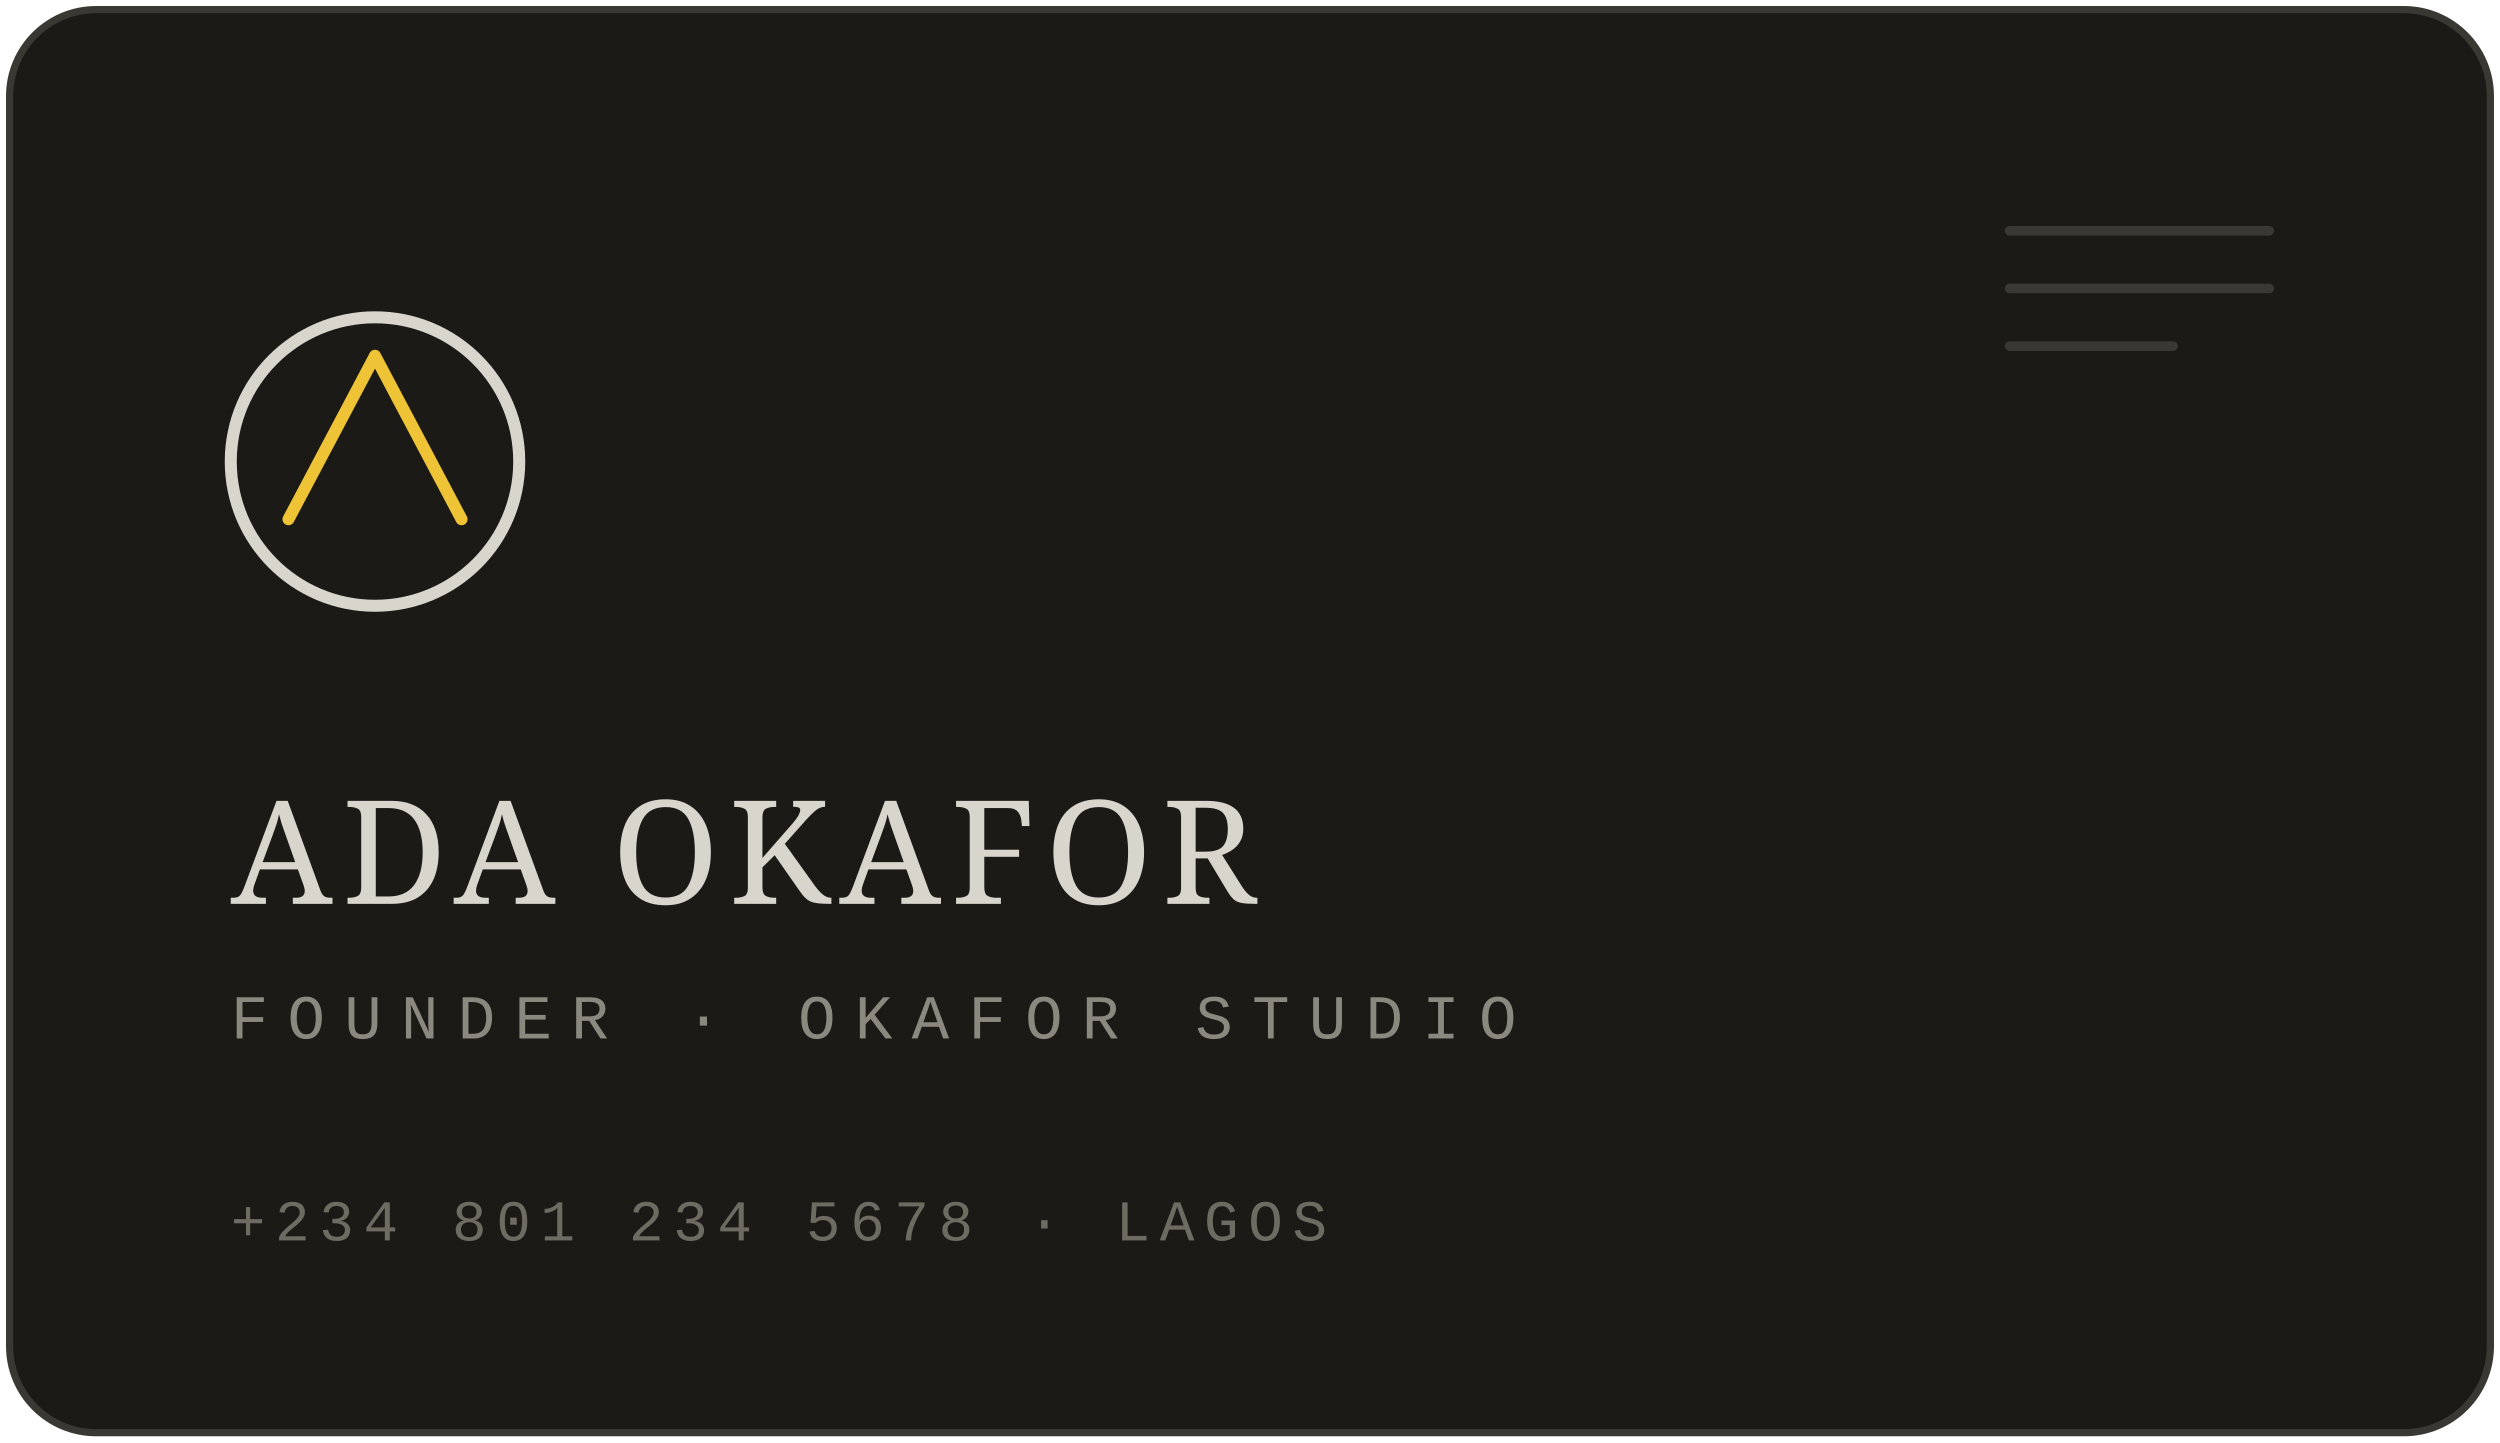
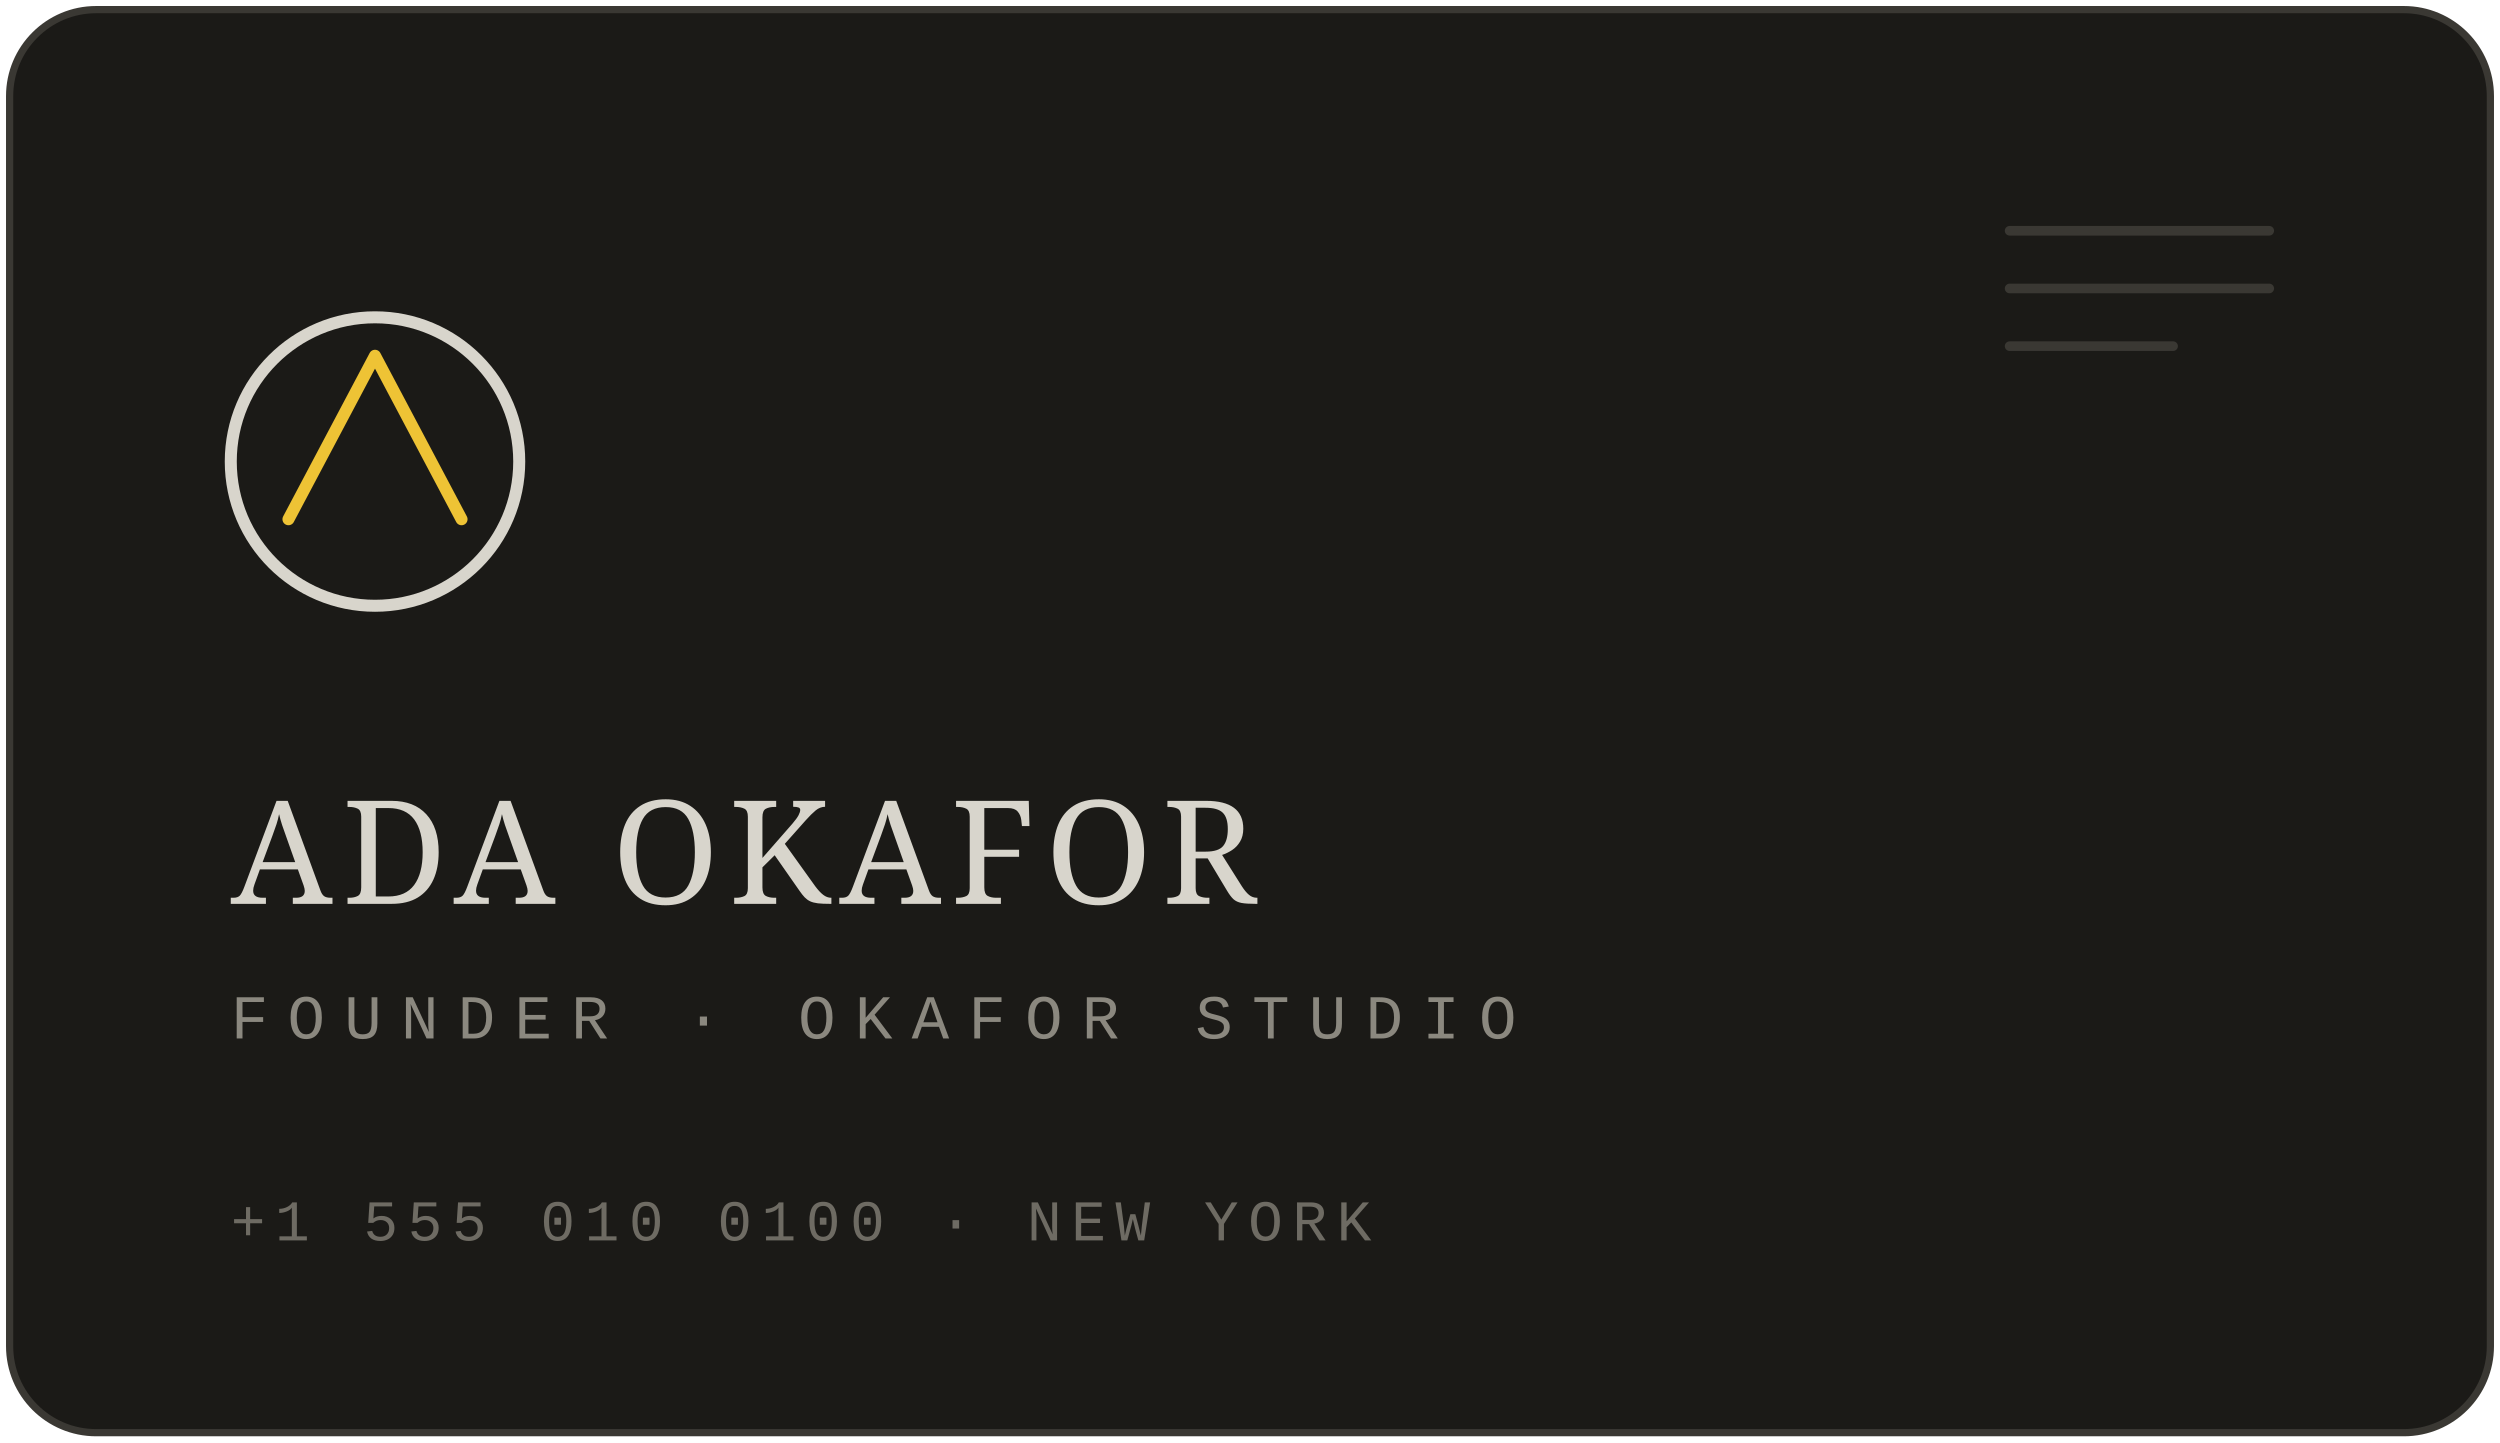
<svg xmlns="http://www.w3.org/2000/svg" width="520" height="300" viewBox="0 0 520 300" fill="none">
  <rect x="2" y="2" width="516" height="296" rx="18" fill="#1B1A17" />
  <rect x="2" y="2" width="516" height="296" rx="18" stroke="#3A3833" stroke-width="1.5" />
  <circle cx="78" cy="96" r="30" stroke="#D8D5CC" stroke-width="2.5" />
  <path d="M60 108 L78 74 L96 108" stroke="#EEC335" stroke-width="2.5" stroke-linecap="round" stroke-linejoin="round" />
  <text x="48" y="188" font-family="Georgia, serif" font-size="30" letter-spacing="2" fill="#D8D5CC">ADA OKAFOR</text>
  <text x="48" y="216" font-family="Courier New, monospace" font-size="13" letter-spacing="4" fill="#8B887F">FOUNDER · OKAFOR STUDIO</text>
-   <text x="48" y="258" font-family="Courier New, monospace" font-size="12" letter-spacing="2" fill="#6E6B63">+234 801 234 5678 · LAGOS</text>
+   <text x="48" y="258" font-family="Courier New, monospace" font-size="12" letter-spacing="2" fill="#6E6B63">+1 555 010 0100 · NEW YORK</text>
  <path d="M418 48 h54 M418 60 h54 M418 72 h34" stroke="#3A3833" stroke-width="2" stroke-linecap="round" />
</svg>
